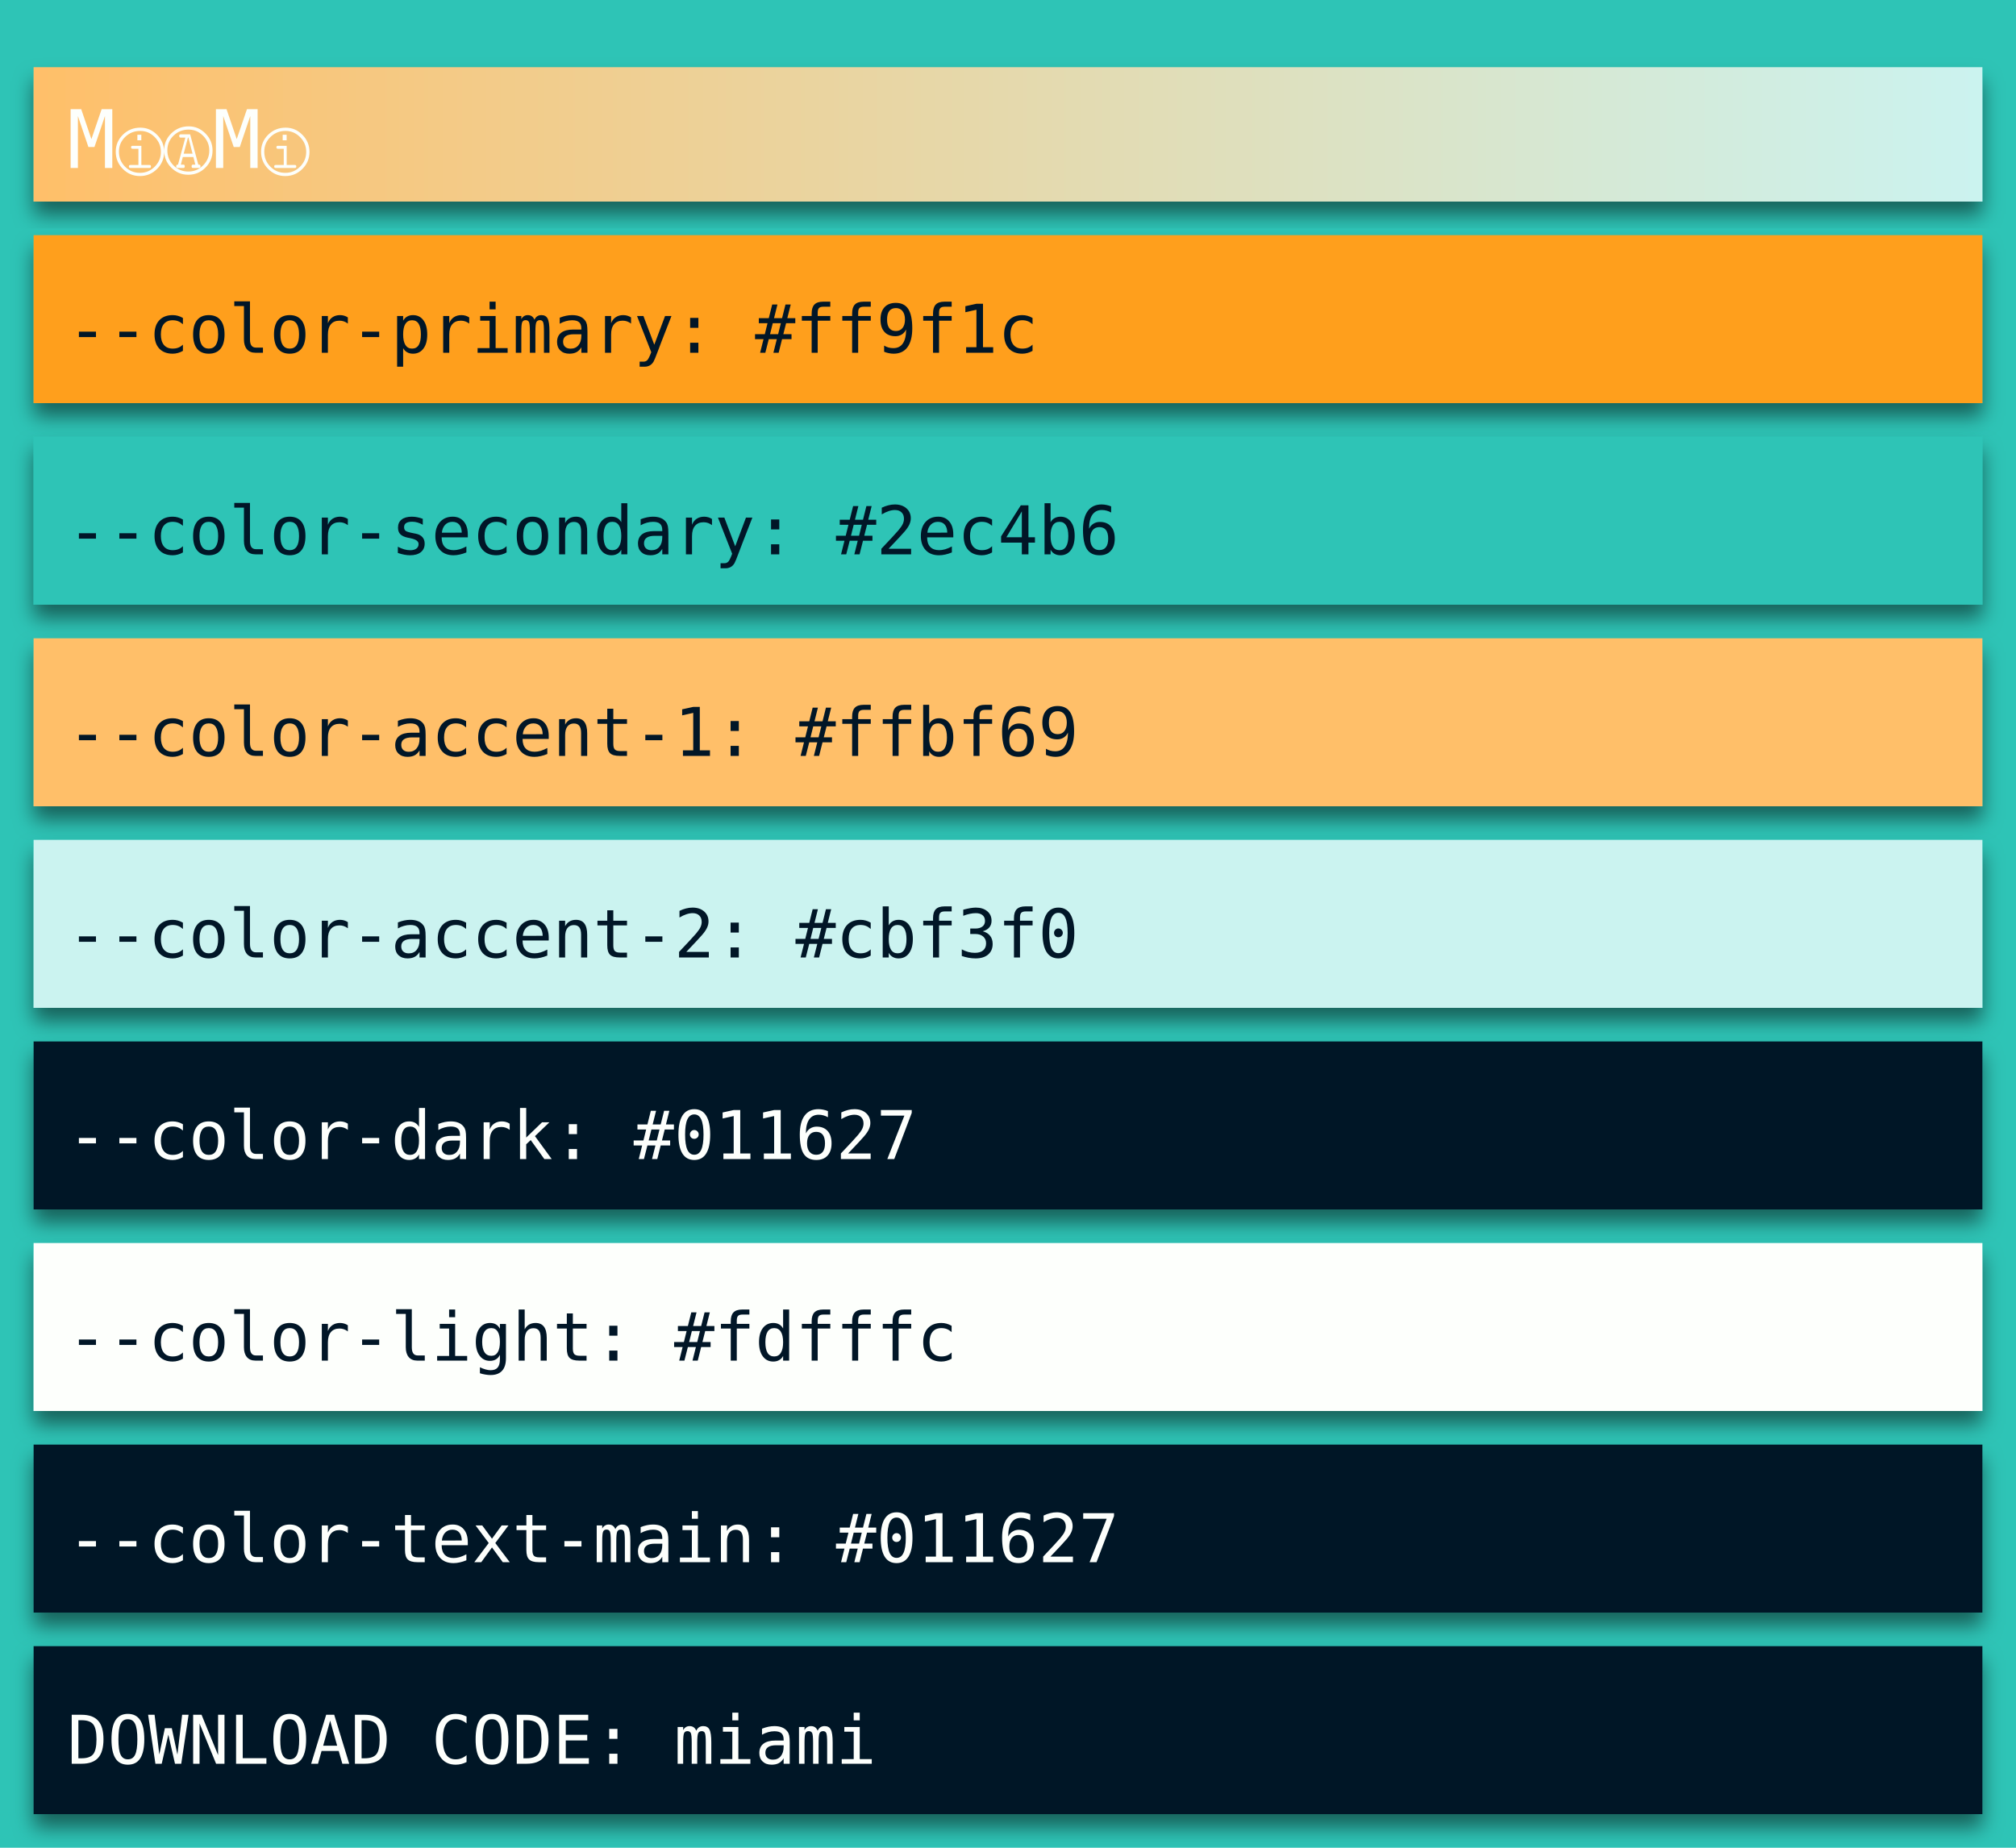
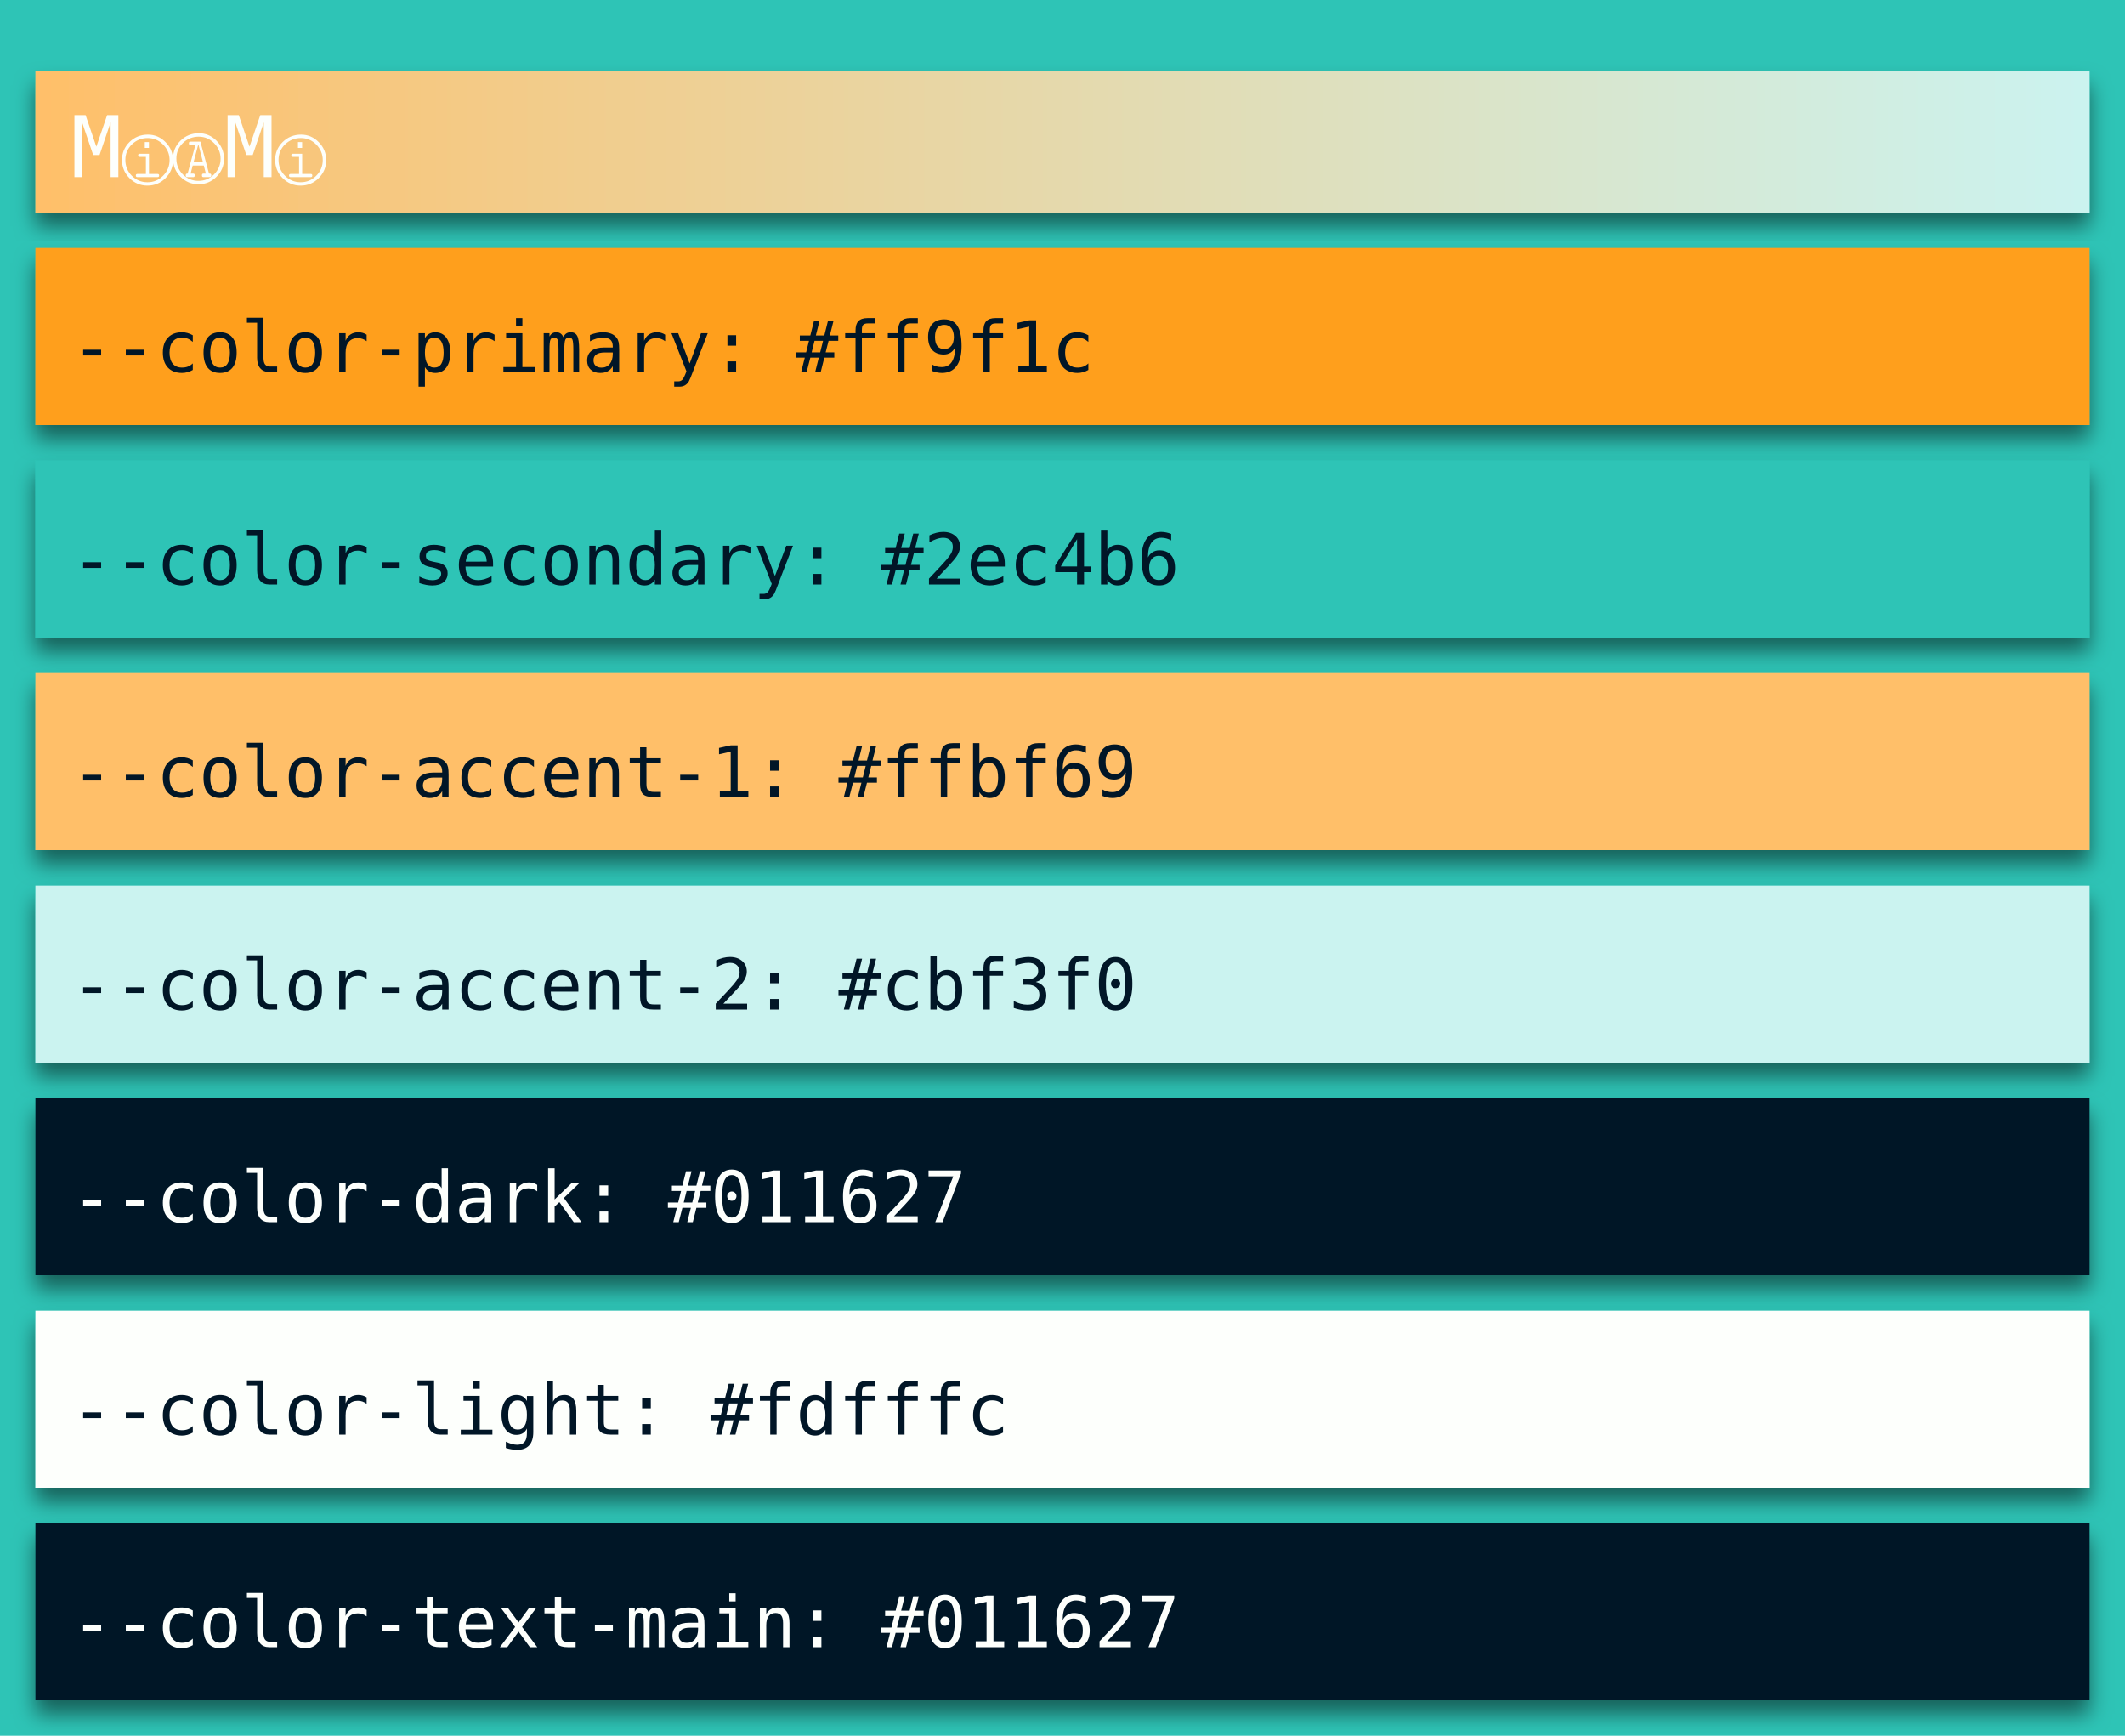
- <svg xmlns="http://www.w3.org/2000/svg" width="600" height="550">
-   <rect x="0" y="0" width="600" height="550" fill="#2ec4b6" />
+ <svg xmlns="http://www.w3.org/2000/svg" width="600" height="490">
+   <rect x="0" y="0" width="600" height="490" fill="#2ec4b6" />
  <defs>
    <linearGradient id="displayNameGradient" x1="0%" y1="0%" x2="100%" y2="0%">
      <stop offset="0%" style="stop-color:#ffbf69;stop-opacity:1" />
      <stop offset="100%" style="stop-color:#cbf3f0;stop-opacity:1" />
    </linearGradient>
    <filter id="shadow" x="-20%" y="-20%" width="140%" height="140%">
      <feGaussianBlur in="SourceAlpha" stdDeviation="3" />
      <feOffset dx="0" dy="4" result="offsetblur" />
      <feComponentTransfer>
        <feFuncA type="linear" slope="0.5" />
      </feComponentTransfer>
      <feMerge>
        <feMergeNode />
        <feMergeNode in="SourceGraphic" />
      </feMerge>
    </filter>
  </defs>
  <rect x="10" y="20" width="580" height="40" fill="url(#displayNameGradient)" filter="url(#shadow)" />
  <text x="20" y="50" fill="#fdfffc" font-size="24" font-family="monospace">MⓘⒶMⓘ</text>
  <rect x="10" y="70" width="580" height="50" fill="#ff9f1c" filter="url(#shadow)" />
  <text x="20" y="105" fill="#011627" font-size="20" font-family="monospace">--color-primary: #ff9f1c</text>
  <rect x="10" y="130" width="580" height="50" fill="#2ec4b6" filter="url(#shadow)" />
  <text x="20" y="165" fill="#011627" font-size="20" font-family="monospace">--color-secondary: #2ec4b6</text>
  <rect x="10" y="190" width="580" height="50" fill="#ffbf69" filter="url(#shadow)" />
  <text x="20" y="225" fill="#011627" font-size="20" font-family="monospace">--color-accent-1: #ffbf69</text>
  <rect x="10" y="250" width="580" height="50" fill="#cbf3f0" filter="url(#shadow)" />
  <text x="20" y="285" fill="#011627" font-size="20" font-family="monospace">--color-accent-2: #cbf3f0</text>
  <rect x="10" y="310" width="580" height="50" fill="#011627" filter="url(#shadow)" />
  <text x="20" y="345" fill="#fdfffc" font-size="20" font-family="monospace">--color-dark: #011627</text>
  <rect x="10" y="370" width="580" height="50" fill="#fdfffc" filter="url(#shadow)" />
  <text x="20" y="405" fill="#011627" font-size="20" font-family="monospace">--color-light: #fdfffc</text>
  <rect x="10" y="430" width="580" height="50" fill="#011627" filter="url(#shadow)" />
  <text x="20" y="465" fill="#fdfffc" font-size="20" font-family="monospace">--color-text-main: #011627</text>
-   <rect x="10" y="490" width="580" height="50" fill="#011627" filter="url(#shadow)" />
-   <text x="20" y="525" fill="#fdfffc" font-size="20" font-family="monospace">DOWNLOAD CODE: miami</text>
</svg>
